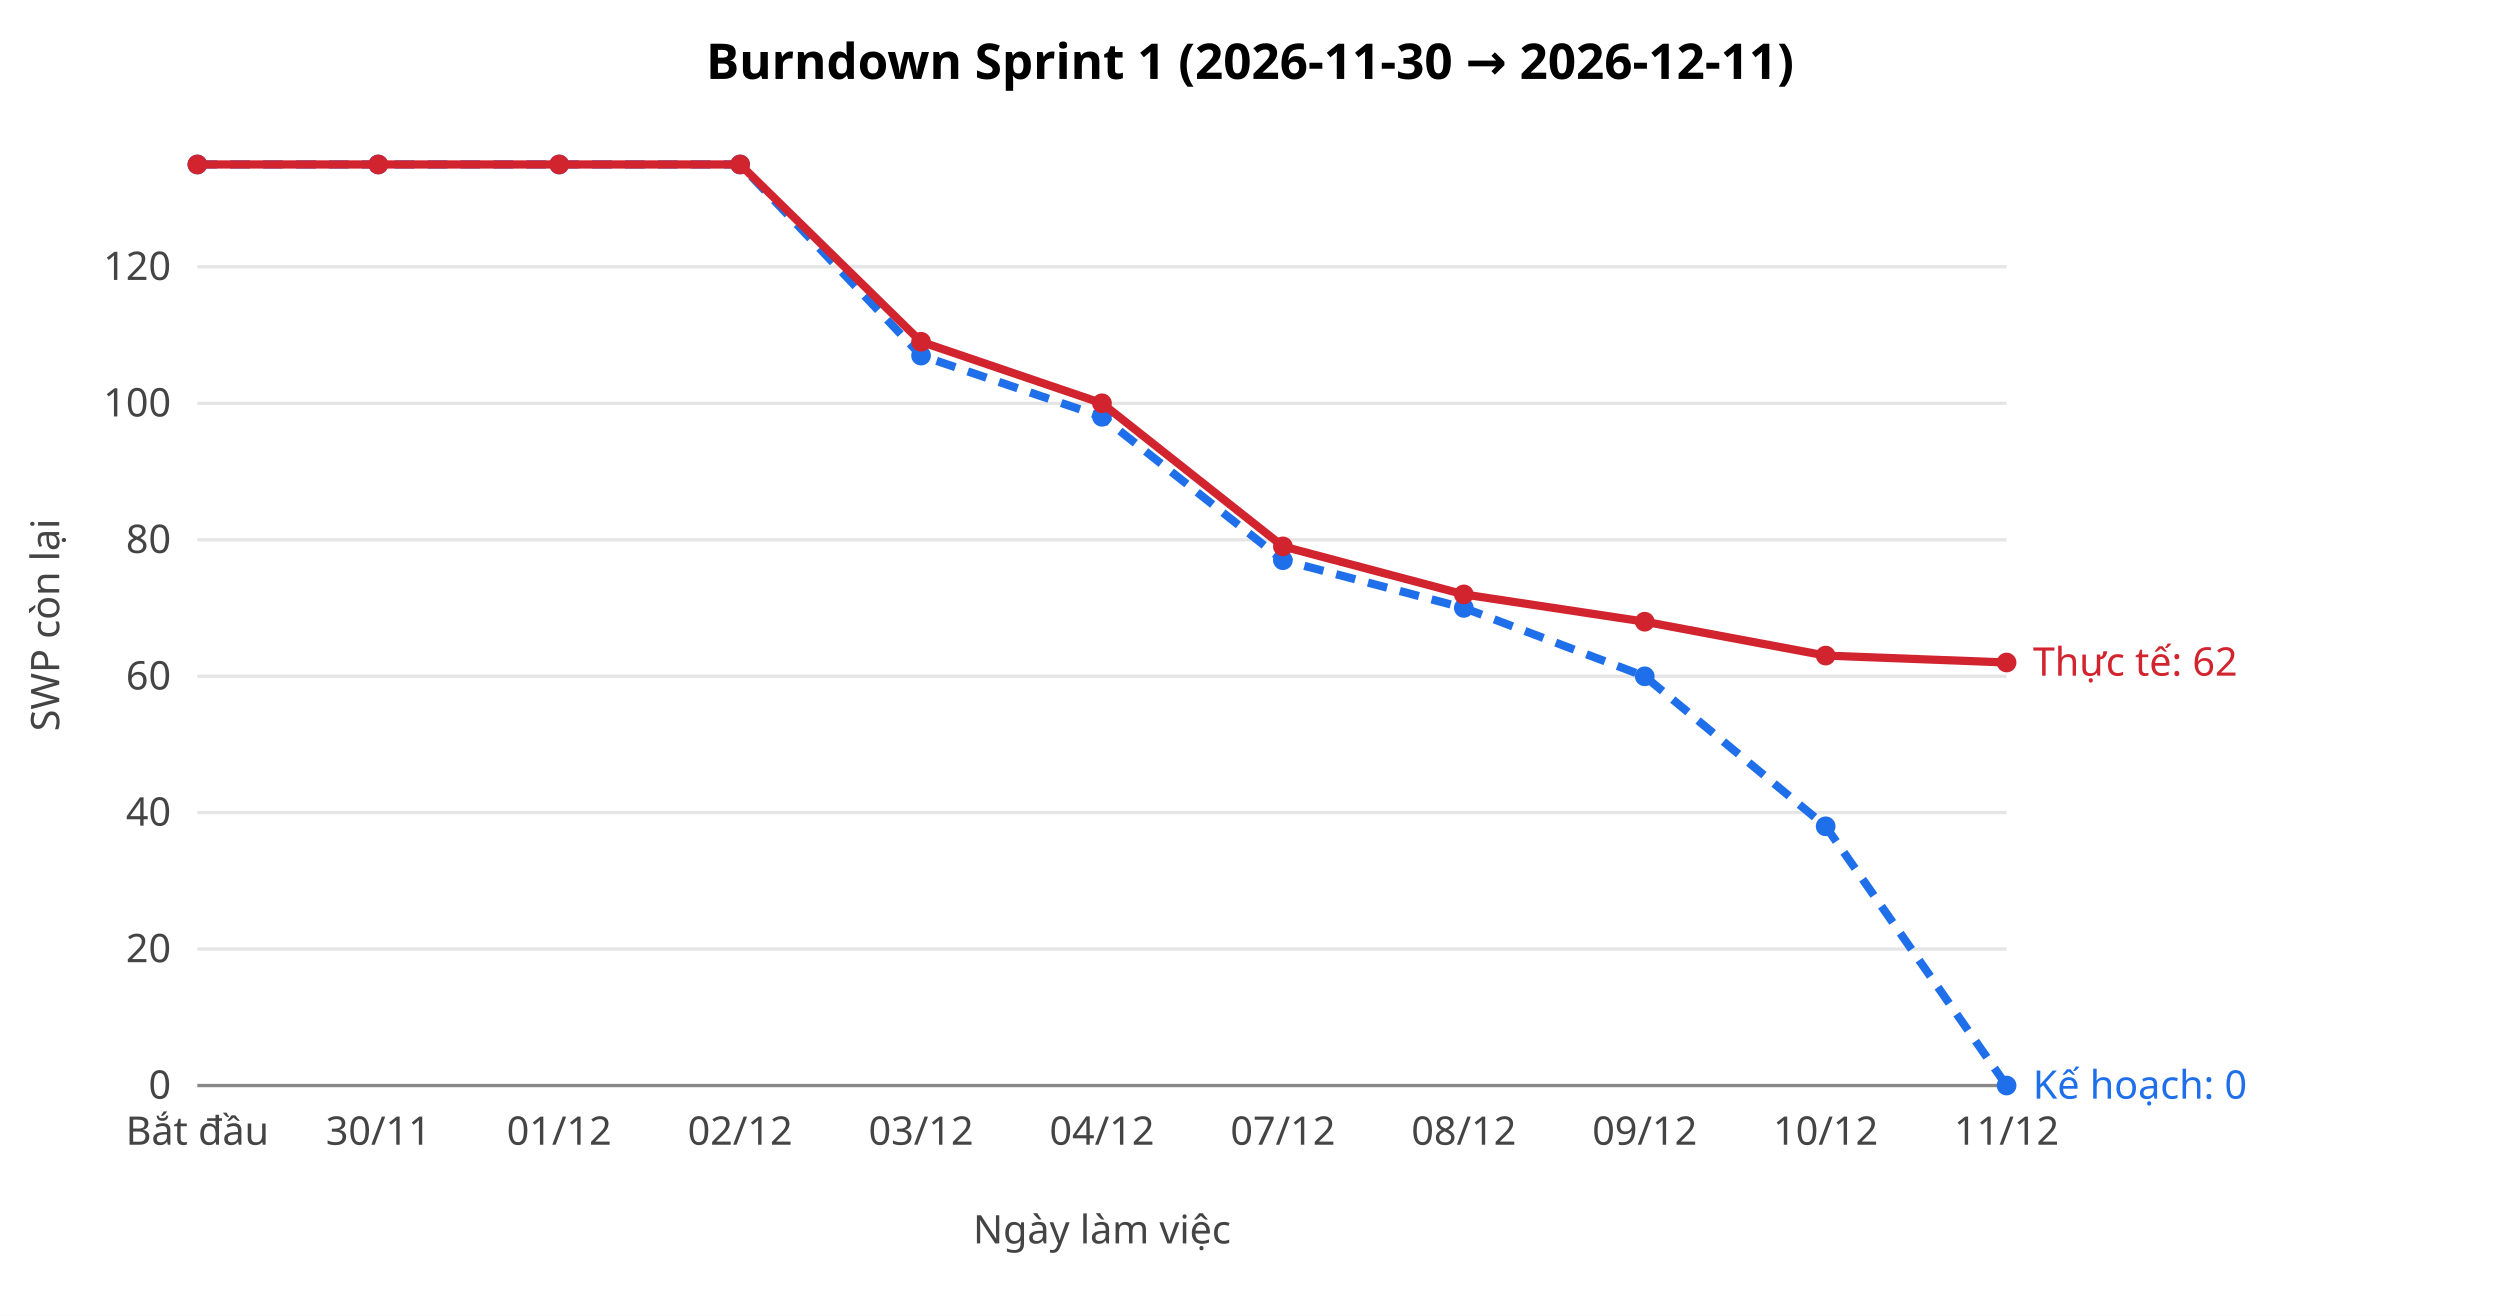
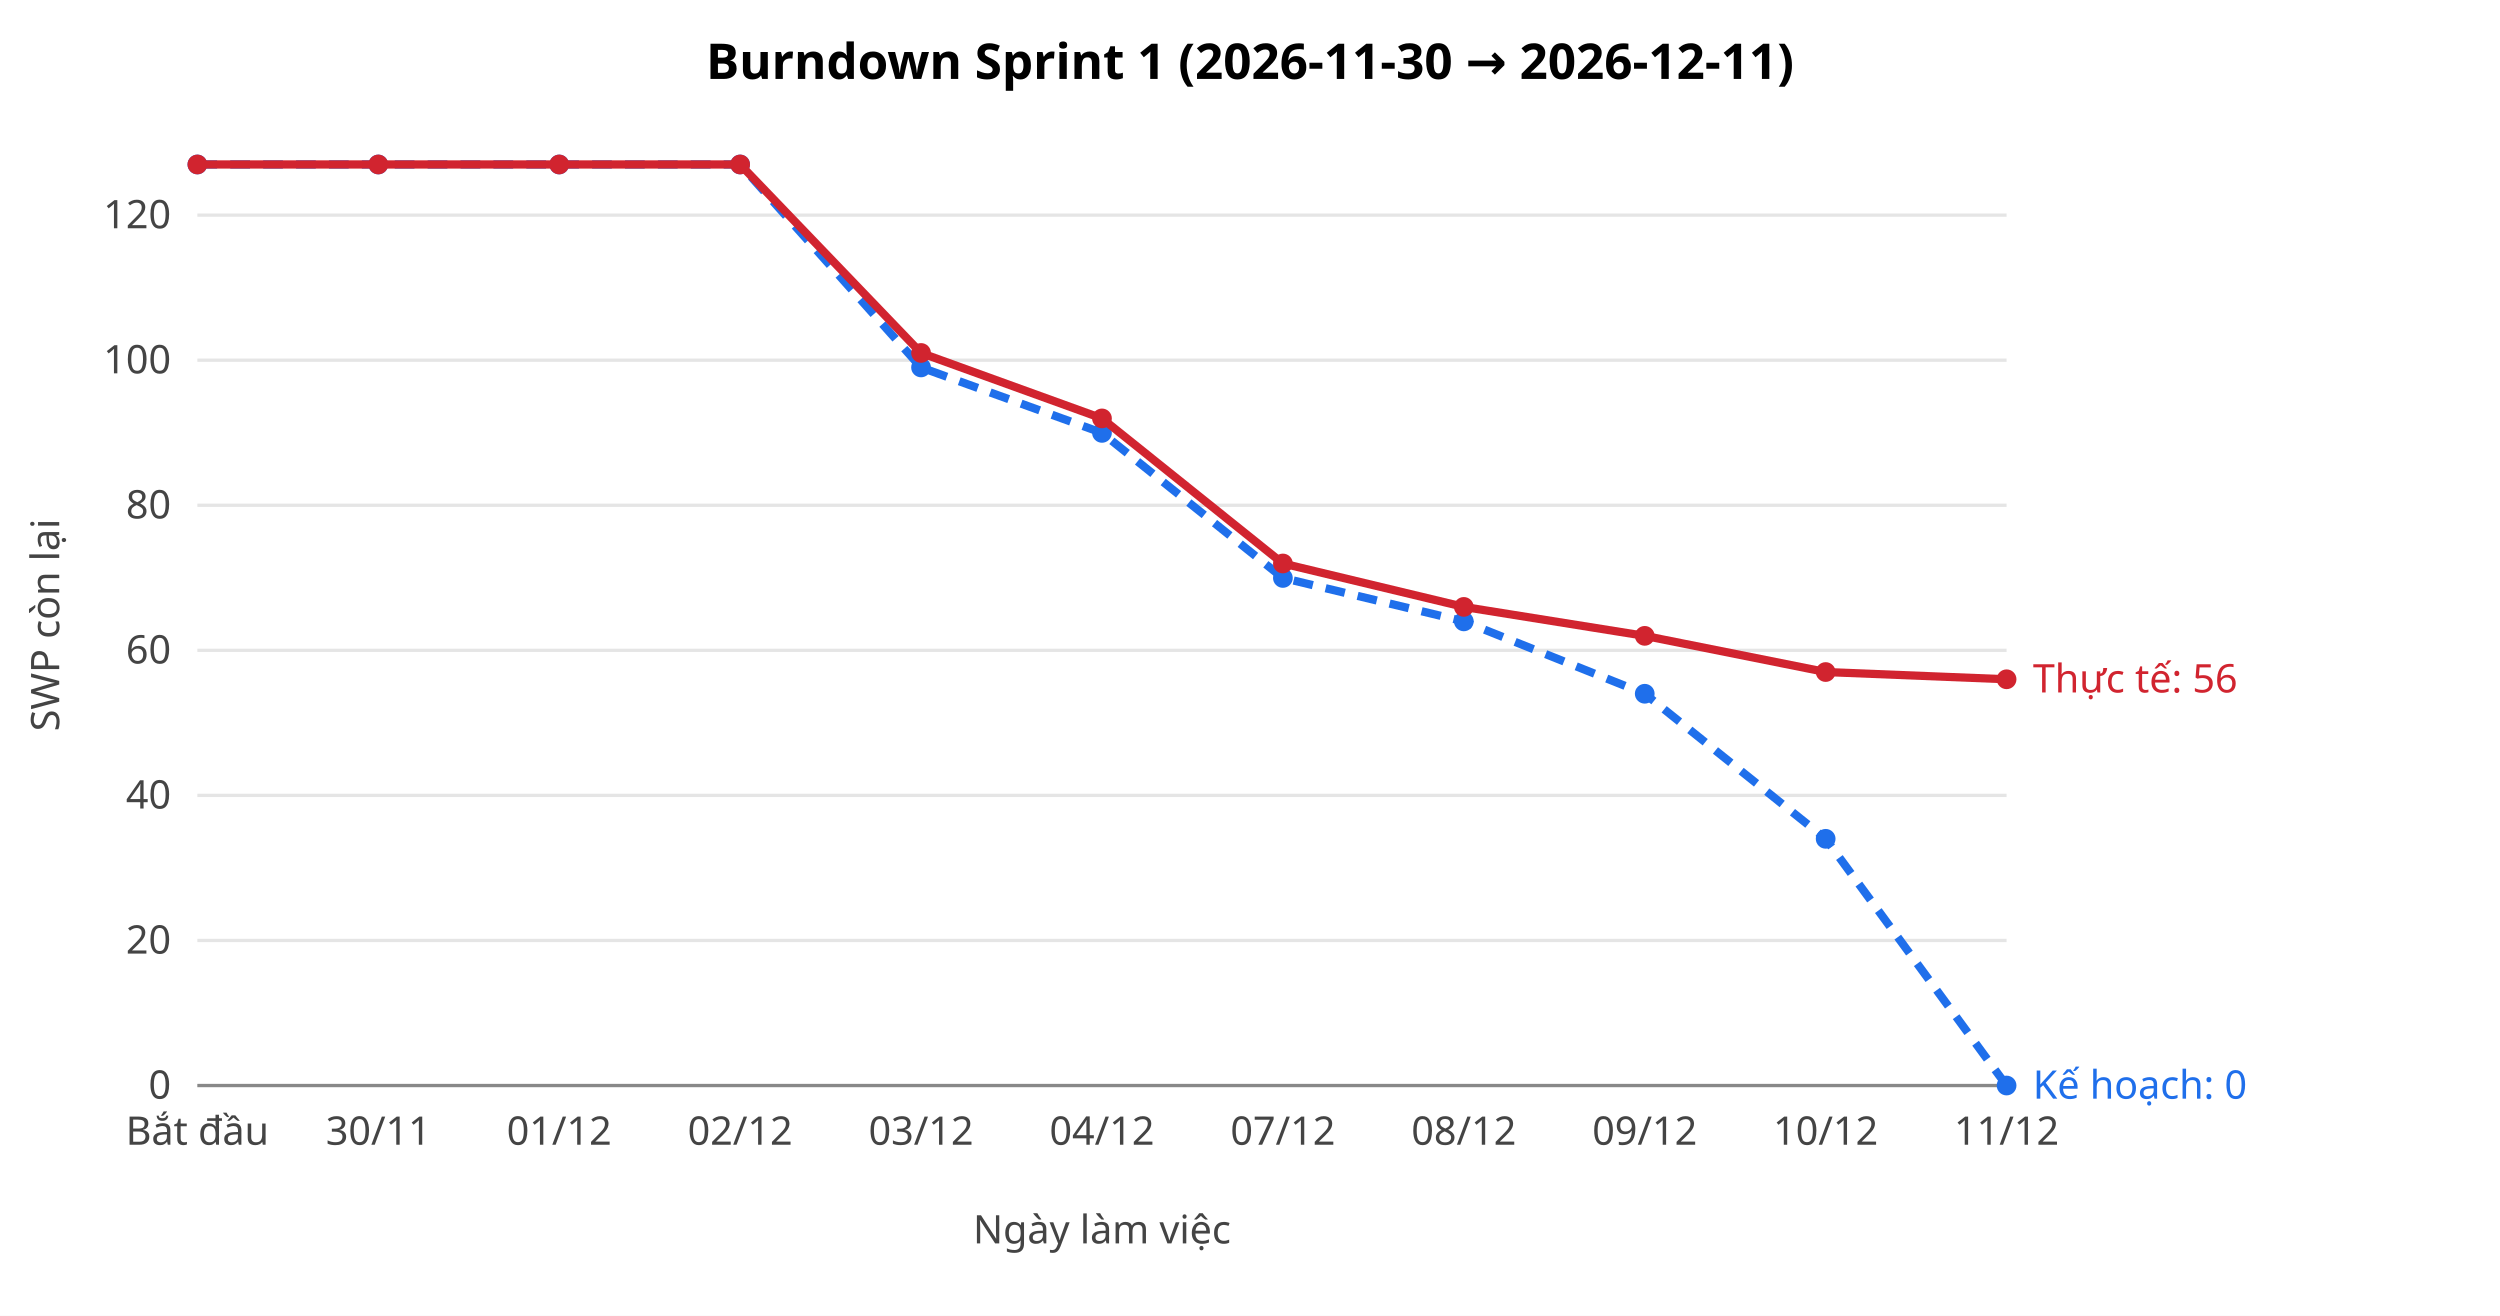
<svg xmlns="http://www.w3.org/2000/svg" width="760" height="400" viewBox="0 0 760 400" font-family="sans-serif" font-size="12">
  <rect width="760" height="400" fill="#ffffff" />
  <text x="380.0" y="24" text-anchor="middle" font-size="15" font-weight="bold">Burndown Sprint 1 (2026-11-30 → 2026-12-11)</text>
  <line x1="60" y1="330.0" x2="610" y2="330.0" stroke="#e5e5e5" />
  <text x="52" y="334.0" text-anchor="end" fill="#444">0</text>
-   <line x1="60" y1="288.5" x2="610" y2="288.5" stroke="#e5e5e5" />
-   <text x="52" y="292.5" text-anchor="end" fill="#444">20</text>
-   <line x1="60" y1="247.0" x2="610" y2="247.0" stroke="#e5e5e5" />
-   <text x="52" y="251.0" text-anchor="end" fill="#444">40</text>
-   <line x1="60" y1="205.6" x2="610" y2="205.6" stroke="#e5e5e5" />
-   <text x="52" y="209.6" text-anchor="end" fill="#444">60</text>
-   <line x1="60" y1="164.1" x2="610" y2="164.1" stroke="#e5e5e5" />
-   <text x="52" y="168.1" text-anchor="end" fill="#444">80</text>
-   <line x1="60" y1="122.6" x2="610" y2="122.6" stroke="#e5e5e5" />
-   <text x="52" y="126.6" text-anchor="end" fill="#444">100</text>
-   <line x1="60" y1="81.1" x2="610" y2="81.1" stroke="#e5e5e5" />
-   <text x="52" y="85.1" text-anchor="end" fill="#444">120</text>
+   <line x1="60" y1="285.9" x2="610" y2="285.9" stroke="#e5e5e5" />
+   <text x="52" y="289.9" text-anchor="end" fill="#444">20</text>
+   <line x1="60" y1="241.8" x2="610" y2="241.8" stroke="#e5e5e5" />
+   <text x="52" y="245.8" text-anchor="end" fill="#444">40</text>
+   <line x1="60" y1="197.7" x2="610" y2="197.7" stroke="#e5e5e5" />
+   <text x="52" y="201.7" text-anchor="end" fill="#444">60</text>
+   <line x1="60" y1="153.6" x2="610" y2="153.6" stroke="#e5e5e5" />
+   <text x="52" y="157.6" text-anchor="end" fill="#444">80</text>
+   <line x1="60" y1="109.5" x2="610" y2="109.5" stroke="#e5e5e5" />
+   <text x="52" y="113.5" text-anchor="end" fill="#444">100</text>
+   <line x1="60" y1="65.4" x2="610" y2="65.4" stroke="#e5e5e5" />
+   <text x="52" y="69.4" text-anchor="end" fill="#444">120</text>
  <text x="60.0" y="348" text-anchor="middle" fill="#444">Bắt đầu</text>
  <text x="115.0" y="348" text-anchor="middle" fill="#444">30/11</text>
  <text x="170.0" y="348" text-anchor="middle" fill="#444">01/12</text>
  <text x="225.0" y="348" text-anchor="middle" fill="#444">02/12</text>
  <text x="280.0" y="348" text-anchor="middle" fill="#444">03/12</text>
  <text x="335.0" y="348" text-anchor="middle" fill="#444">04/12</text>
  <text x="390.0" y="348" text-anchor="middle" fill="#444">07/12</text>
  <text x="445.0" y="348" text-anchor="middle" fill="#444">08/12</text>
  <text x="500.0" y="348" text-anchor="middle" fill="#444">09/12</text>
  <text x="555.0" y="348" text-anchor="middle" fill="#444">10/12</text>
  <text x="610.0" y="348" text-anchor="middle" fill="#444">11/12</text>
  <line x1="60" y1="330" x2="610" y2="330" stroke="#888" />
  <text x="335.0" y="378" text-anchor="middle" fill="#444">Ngày làm việc</text>
  <text x="18" y="190.0" text-anchor="middle" fill="#444" transform="rotate(-90 18 190.0)">SWP còn lại</text>
-   <polyline points="60.0,50.0 115.0,50.0 170.0,50.0 225.0,50.0 280.0,108.1 335.0,126.7 390.0,170.3 445.0,184.8 500.0,205.6 555.0,251.2 610.0,330.0" fill="none" stroke="#1f6feb" stroke-width="2.5" stroke-dasharray="6 4" />
+   <polyline points="60.0,50.0 115.0,50.0 170.0,50.0 225.0,50.0 280.0,111.7 335.0,131.6 390.0,175.7 445.0,188.9 500.0,210.9 555.0,255.0 610.0,330.0" fill="none" stroke="#1f6feb" stroke-width="2.5" stroke-dasharray="6 4" />
  <circle cx="60.0" cy="50.0" r="3" fill="#1f6feb" />
  <circle cx="115.0" cy="50.0" r="3" fill="#1f6feb" />
  <circle cx="170.0" cy="50.0" r="3" fill="#1f6feb" />
  <circle cx="225.0" cy="50.0" r="3" fill="#1f6feb" />
-   <circle cx="280.0" cy="108.1" r="3" fill="#1f6feb" />
-   <circle cx="335.0" cy="126.7" r="3" fill="#1f6feb" />
-   <circle cx="390.0" cy="170.3" r="3" fill="#1f6feb" />
-   <circle cx="445.0" cy="184.8" r="3" fill="#1f6feb" />
-   <circle cx="500.0" cy="205.6" r="3" fill="#1f6feb" />
-   <circle cx="555.0" cy="251.2" r="3" fill="#1f6feb" />
+   <circle cx="280.0" cy="111.7" r="3" fill="#1f6feb" />
+   <circle cx="335.0" cy="131.6" r="3" fill="#1f6feb" />
+   <circle cx="390.0" cy="175.7" r="3" fill="#1f6feb" />
+   <circle cx="445.0" cy="188.9" r="3" fill="#1f6feb" />
+   <circle cx="500.0" cy="210.9" r="3" fill="#1f6feb" />
+   <circle cx="555.0" cy="255.0" r="3" fill="#1f6feb" />
  <circle cx="610.0" cy="330.0" r="3" fill="#1f6feb" />
  <text x="618.0" y="334.0" fill="#1f6feb">Kế hoạch: 0</text>
-   <polyline points="60.0,50.0 115.0,50.0 170.0,50.0 225.0,50.0 280.0,103.9 335.0,122.6 390.0,166.1 445.0,180.7 500.0,189.0 555.0,199.3 610.0,201.4" fill="none" stroke="#d1242f" stroke-width="2.5" />
+   <polyline points="60.0,50.0 115.0,50.0 170.0,50.0 225.0,50.0 280.0,107.3 335.0,127.2 390.0,171.3 445.0,184.5 500.0,193.3 555.0,204.3 610.0,206.5" fill="none" stroke="#d1242f" stroke-width="2.5" />
  <circle cx="60.0" cy="50.0" r="3" fill="#d1242f" />
  <circle cx="115.0" cy="50.0" r="3" fill="#d1242f" />
  <circle cx="170.0" cy="50.0" r="3" fill="#d1242f" />
  <circle cx="225.0" cy="50.0" r="3" fill="#d1242f" />
-   <circle cx="280.0" cy="103.9" r="3" fill="#d1242f" />
-   <circle cx="335.0" cy="122.6" r="3" fill="#d1242f" />
-   <circle cx="390.0" cy="166.1" r="3" fill="#d1242f" />
-   <circle cx="445.0" cy="180.7" r="3" fill="#d1242f" />
-   <circle cx="500.0" cy="189.0" r="3" fill="#d1242f" />
-   <circle cx="555.0" cy="199.3" r="3" fill="#d1242f" />
-   <circle cx="610.0" cy="201.4" r="3" fill="#d1242f" />
-   <text x="618.0" y="205.4" fill="#d1242f">Thực tế: 62</text>
+   <circle cx="280.0" cy="107.3" r="3" fill="#d1242f" />
+   <circle cx="335.0" cy="127.2" r="3" fill="#d1242f" />
+   <circle cx="390.0" cy="171.3" r="3" fill="#d1242f" />
+   <circle cx="445.0" cy="184.5" r="3" fill="#d1242f" />
+   <circle cx="500.0" cy="193.3" r="3" fill="#d1242f" />
+   <circle cx="555.0" cy="204.3" r="3" fill="#d1242f" />
+   <circle cx="610.0" cy="206.5" r="3" fill="#d1242f" />
+   <text x="618.0" y="210.5" fill="#d1242f">Thực tế: 56</text>
</svg>
